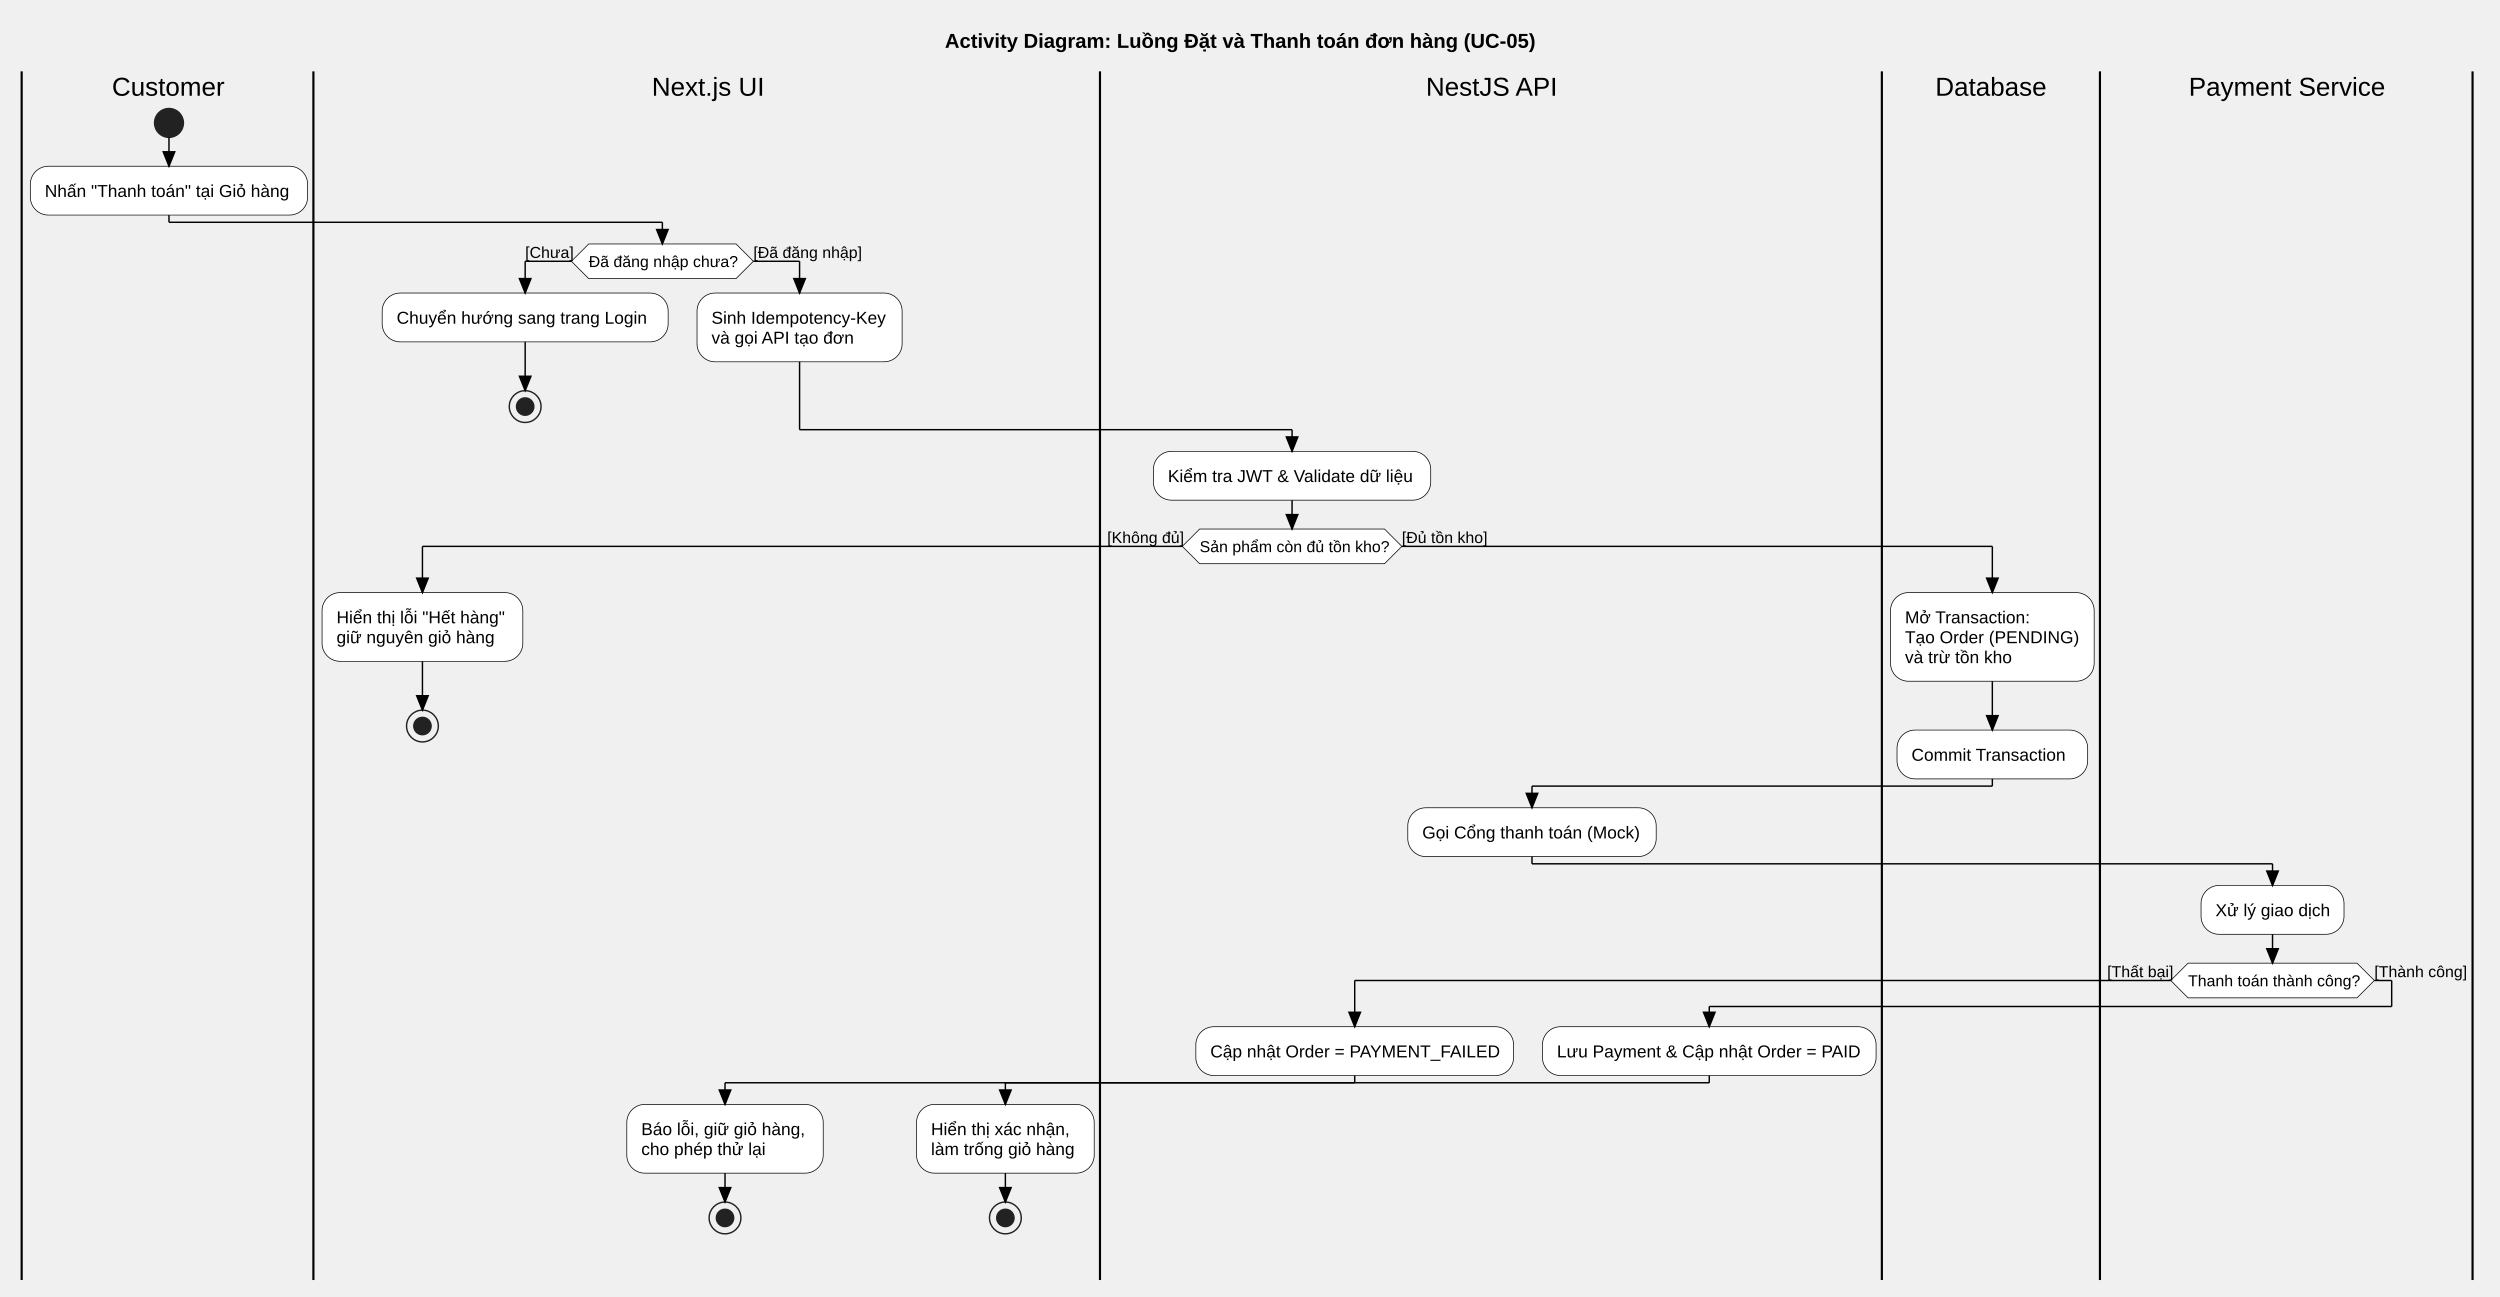
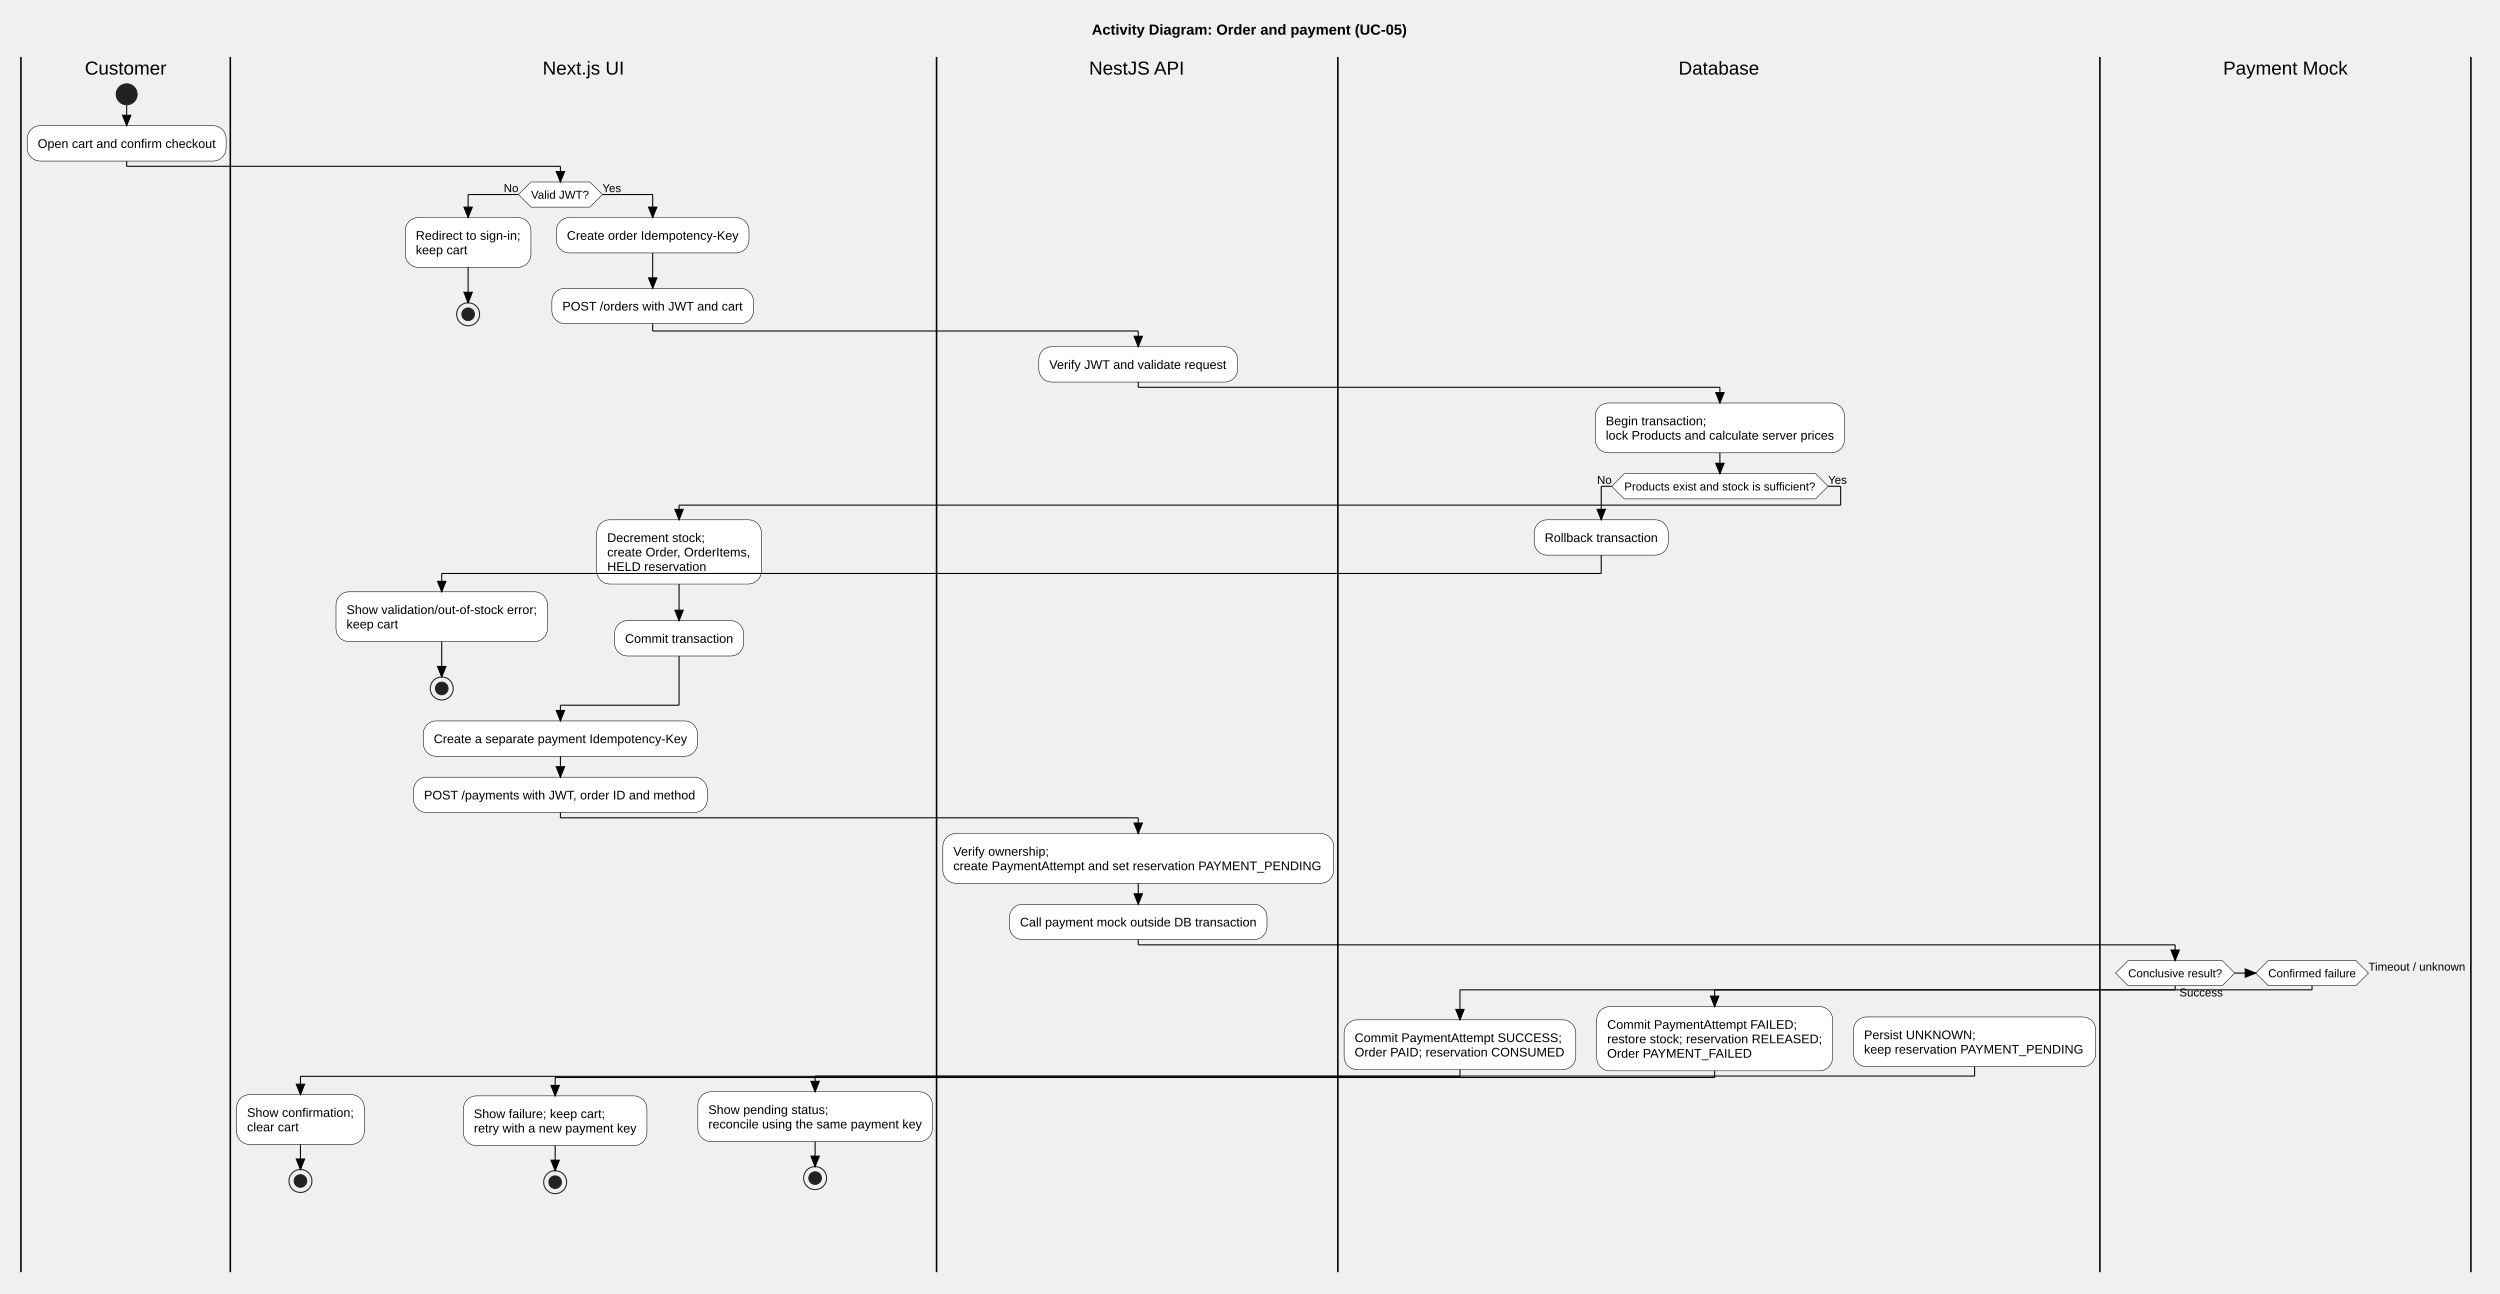
- <svg xmlns="http://www.w3.org/2000/svg" contentStyleType="text/css" height="898px" preserveAspectRatio="none" style="width:1731px;height:898px;background:#FFFFFF;" version="1.1" viewBox="0 0 1731 898" width="1731px" zoomAndPan="magnify">
+ <svg xmlns="http://www.w3.org/2000/svg" version="1.1" data-diagram-type="ACTIVITY" style="width:2389px;height:1236px;background:#FFFFFF;" width="2389px" height="1236px" viewBox="0 0 2389 1236" zoomAndPan="magnify" preserveAspectRatio="none" contentStyleType="text/css">
  <defs />
-   <g>
-     <text fill="#000000" font-family="Arial" font-size="14" font-weight="bold" lengthAdjust="spacing" textLength="420" x="654.25" y="33.132">Activity Diagram: Luồng Đặt và Thanh toán đơn hàng (UC-05)</text>
-     <rect fill="none" height="20.698" style="stroke:none;stroke-width:1.0;" width="1698.5" x="15" y="49.413" />
-     <ellipse cx="117" cy="85.111" fill="#222222" rx="10" ry="10" style="stroke:#222222;stroke-width:1.0;" />
-     <rect fill="#FFFFFF" height="33.799" rx="12.5" ry="12.5" style="stroke:#000000;stroke-width:0.5;" width="192" x="21" y="115.111" />
-     <text fill="#000000" font-family="Arial" font-size="12" lengthAdjust="spacing" textLength="172" x="31" y="136.367">Nhấn "Thanh toán" tại Giỏ hàng</text>
-     <line style="stroke:#000000;stroke-width:1.5;" x1="15" x2="15" y1="49.413" y2="886.295" />
-     <polygon fill="#FFFFFF" points="407.625,168.91,509.625,168.91,521.625,180.91,509.625,192.91,407.625,192.91,395.625,180.91,407.625,168.91" style="stroke:#000000;stroke-width:0.5;" />
-     <text fill="#000000" font-family="Arial" font-size="11" lengthAdjust="spacing" textLength="102" x="407.625" y="184.904">Đã đăng nhập chưa?</text>
-     <text fill="#000000" font-family="Arial" font-size="11" lengthAdjust="spacing" textLength="32" x="363.625" y="178.579">[Chưa]</text>
-     <text fill="#000000" font-family="Arial" font-size="11" lengthAdjust="spacing" textLength="74" x="521.625" y="178.579">[Đã đăng nhập]</text>
-     <rect fill="#FFFFFF" height="33.799" rx="12.5" ry="12.5" style="stroke:#000000;stroke-width:0.5;" width="198" x="264.625" y="202.91" />
-     <text fill="#000000" font-family="Arial" font-size="12" lengthAdjust="spacing" textLength="178" x="274.625" y="224.166">Chuyển hướng sang trang Login</text>
-     <ellipse cx="363.625" cy="281.508" fill="none" rx="11" ry="11" style="stroke:#222222;stroke-width:1.0;" />
-     <ellipse cx="363.625" cy="281.508" fill="#222222" rx="6" ry="6" style="stroke:#222222;stroke-width:1.0;" />
-     <rect fill="#FFFFFF" height="47.598" rx="12.5" ry="12.5" style="stroke:#000000;stroke-width:0.5;" width="142" x="482.625" y="202.91" />
-     <text fill="#000000" font-family="Arial" font-size="12" lengthAdjust="spacing" textLength="122" x="492.625" y="224.166">Sinh Idempotency-Key</text>
-     <text fill="#000000" font-family="Arial" font-size="12" lengthAdjust="spacing" textLength="98" x="492.625" y="237.965">và gọi API tạo đơn</text>
-     <rect fill="#FFFFFF" height="47.598" rx="12.5" ry="12.5" style="stroke:#000000;stroke-width:0.5;" width="139" x="223" y="410.307" />
-     <text fill="#000000" font-family="Arial" font-size="12" lengthAdjust="spacing" textLength="119" x="233" y="431.562">Hiển thị lỗi "Hết hàng"</text>
-     <text fill="#000000" font-family="Arial" font-size="12" lengthAdjust="spacing" textLength="112" x="233" y="445.361">giữ nguyên giỏ hàng</text>
-     <ellipse cx="292.5" cy="502.703" fill="none" rx="11" ry="11" style="stroke:#222222;stroke-width:1.0;" />
-     <ellipse cx="292.5" cy="502.703" fill="#222222" rx="6" ry="6" style="stroke:#222222;stroke-width:1.0;" />
-     <rect fill="#FFFFFF" height="47.598" rx="12.5" ry="12.5" style="stroke:#000000;stroke-width:0.5;" width="136" x="434" y="764.697" />
-     <text fill="#000000" font-family="Arial" font-size="12" lengthAdjust="spacing" textLength="116" x="444" y="785.953">Báo lỗi, giữ giỏ hàng,</text>
-     <text fill="#000000" font-family="Arial" font-size="12" lengthAdjust="spacing" textLength="88" x="444" y="799.752">cho phép thử lại</text>
-     <ellipse cx="502" cy="843.295" fill="none" rx="11" ry="11" style="stroke:#222222;stroke-width:1.0;" />
-     <ellipse cx="502" cy="843.295" fill="#222222" rx="6" ry="6" style="stroke:#222222;stroke-width:1.0;" />
-     <rect fill="#FFFFFF" height="47.598" rx="12.5" ry="12.5" style="stroke:#000000;stroke-width:0.5;" width="123" x="634.625" y="764.697" />
-     <text fill="#000000" font-family="Arial" font-size="12" lengthAdjust="spacing" textLength="97" x="644.625" y="785.953">Hiển thị xác nhận,</text>
-     <text fill="#000000" font-family="Arial" font-size="12" lengthAdjust="spacing" textLength="103" x="644.625" y="799.752">làm trống giỏ hàng</text>
-     <ellipse cx="696.125" cy="843.295" fill="none" rx="11" ry="11" style="stroke:#222222;stroke-width:1.0;" />
-     <ellipse cx="696.125" cy="843.295" fill="#222222" rx="6" ry="6" style="stroke:#222222;stroke-width:1.0;" />
-     <line style="stroke:#000000;stroke-width:1.5;" x1="217" x2="217" y1="49.413" y2="886.295" />
-     <rect fill="#FFFFFF" height="33.799" rx="12.5" ry="12.5" style="stroke:#000000;stroke-width:0.5;" width="192" x="798.625" y="312.508" />
-     <text fill="#000000" font-family="Arial" font-size="12" lengthAdjust="spacing" textLength="172" x="808.625" y="333.764">Kiểm tra JWT &amp; Validate dữ liệu</text>
-     <polygon fill="#FFFFFF" points="830.625,366.307,958.625,366.307,970.625,378.307,958.625,390.307,830.625,390.307,818.625,378.307,830.625,366.307" style="stroke:#000000;stroke-width:0.5;" />
-     <text fill="#000000" font-family="Arial" font-size="11" lengthAdjust="spacing" textLength="128" x="830.625" y="382.3">Sản phẩm còn đủ tồn kho?</text>
-     <text fill="#000000" font-family="Arial" font-size="11" lengthAdjust="spacing" textLength="52" x="766.625" y="375.976">[Không đủ]</text>
-     <text fill="#000000" font-family="Arial" font-size="11" lengthAdjust="spacing" textLength="58" x="970.625" y="375.976">[Đủ tồn kho]</text>
-     <rect fill="#FFFFFF" height="33.799" rx="12.5" ry="12.5" style="stroke:#000000;stroke-width:0.5;" width="172" x="974.75" y="559.301" />
-     <text fill="#000000" font-family="Arial" font-size="12" lengthAdjust="spacing" textLength="152" x="984.75" y="580.557">Gọi Cổng thanh toán (Mock)</text>
-     <rect fill="#FFFFFF" height="33.799" rx="12.5" ry="12.5" style="stroke:#000000;stroke-width:0.5;" width="220" x="828" y="710.898" />
-     <text fill="#000000" font-family="Arial" font-size="12" lengthAdjust="spacing" textLength="200" x="838" y="732.154">Cập nhật Order = PAYMENT_FAILED</text>
-     <rect fill="#FFFFFF" height="33.799" rx="12.5" ry="12.5" style="stroke:#000000;stroke-width:0.5;" width="231" x="1068" y="710.898" />
-     <text fill="#000000" font-family="Arial" font-size="12" lengthAdjust="spacing" textLength="211" x="1078" y="732.154">Lưu Payment &amp; Cập nhật Order = PAID</text>
-     <line style="stroke:#000000;stroke-width:1.5;" x1="761.625" x2="761.625" y1="49.413" y2="886.295" />
-     <rect fill="#FFFFFF" height="61.397" rx="12.5" ry="12.5" style="stroke:#000000;stroke-width:0.5;" width="141" x="1309" y="410.307" />
-     <text fill="#000000" font-family="Arial" font-size="12" lengthAdjust="spacing" textLength="88" x="1319" y="431.562">Mở Transaction:</text>
-     <text fill="#000000" font-family="Arial" font-size="12" lengthAdjust="spacing" textLength="121" x="1319" y="445.361">Tạo Order (PENDING)</text>
-     <text fill="#000000" font-family="Arial" font-size="12" lengthAdjust="spacing" textLength="73" x="1319" y="459.16">và trừ tồn kho</text>
-     <rect fill="#FFFFFF" height="33.799" rx="12.5" ry="12.5" style="stroke:#000000;stroke-width:0.5;" width="132" x="1313.5" y="505.502" />
-     <text fill="#000000" font-family="Arial" font-size="12" lengthAdjust="spacing" textLength="112" x="1323.5" y="526.758">Commit Transaction</text>
-     <line style="stroke:#000000;stroke-width:1.5;" x1="1303" x2="1303" y1="49.413" y2="886.295" />
-     <rect fill="#FFFFFF" height="33.799" rx="12.5" ry="12.5" style="stroke:#000000;stroke-width:0.5;" width="99" x="1524" y="613.1" />
-     <text fill="#000000" font-family="Arial" font-size="12" lengthAdjust="spacing" textLength="79" x="1534" y="634.356">Xử lý giao dịch</text>
-     <polygon fill="#FFFFFF" points="1515,666.898,1632,666.898,1644,678.898,1632,690.898,1515,690.898,1503,678.898,1515,666.898" style="stroke:#000000;stroke-width:0.5;" />
-     <text fill="#000000" font-family="Arial" font-size="11" lengthAdjust="spacing" textLength="117" x="1515" y="682.892">Thanh toán thành công?</text>
-     <text fill="#000000" font-family="Arial" font-size="11" lengthAdjust="spacing" textLength="44" x="1459" y="676.567">[Thất bại]</text>
-     <text fill="#000000" font-family="Arial" font-size="11" lengthAdjust="spacing" textLength="63" x="1644" y="676.567">[Thành công]</text>
-     <line style="stroke:#000000;stroke-width:1.5;" x1="1454" x2="1454" y1="49.413" y2="886.295" />
-     <line style="stroke:#000000;stroke-width:1.5;" x1="1712" x2="1712" y1="49.413" y2="886.295" />
-     <line style="stroke:#000000;stroke-width:1.0;" x1="117" x2="117" y1="95.111" y2="115.111" />
-     <polygon fill="#000000" points="113,105.111,121,105.111,117,115.111" style="stroke:#000000;stroke-width:1.0;" />
-     <line style="stroke:#000000;stroke-width:1.0;" x1="363.625" x2="363.625" y1="236.709" y2="270.508" />
-     <polygon fill="#000000" points="359.625,260.508,367.625,260.508,363.625,270.508" style="stroke:#000000;stroke-width:1.0;" />
-     <line style="stroke:#000000;stroke-width:1.0;" x1="395.625" x2="363.625" y1="180.91" y2="180.91" />
-     <line style="stroke:#000000;stroke-width:1.0;" x1="363.625" x2="363.625" y1="180.91" y2="202.91" />
-     <polygon fill="#000000" points="359.625,192.91,367.625,192.91,363.625,202.91" style="stroke:#000000;stroke-width:1.0;" />
-     <line style="stroke:#000000;stroke-width:1.0;" x1="521.625" x2="553.625" y1="180.91" y2="180.91" />
-     <line style="stroke:#000000;stroke-width:1.0;" x1="553.625" x2="553.625" y1="180.91" y2="202.91" />
-     <polygon fill="#000000" points="549.625,192.91,557.625,192.91,553.625,202.91" style="stroke:#000000;stroke-width:1.0;" />
-     <line style="stroke:#000000;stroke-width:1.0;" x1="553.625" x2="553.625" y1="250.508" y2="297.508" />
-     <line style="stroke:#000000;stroke-width:1.0;" x1="553.625" x2="894.625" y1="297.508" y2="297.508" />
-     <line style="stroke:#000000;stroke-width:1.0;" x1="894.625" x2="894.625" y1="297.508" y2="312.508" />
-     <polygon fill="#000000" points="890.625,302.508,898.625,302.508,894.625,312.508" style="stroke:#000000;stroke-width:1.0;" />
-     <line style="stroke:#000000;stroke-width:1.0;" x1="292.5" x2="292.5" y1="457.904" y2="491.703" />
-     <polygon fill="#000000" points="288.5,481.703,296.5,481.703,292.5,491.703" style="stroke:#000000;stroke-width:1.0;" />
-     <line style="stroke:#000000;stroke-width:1.0;" x1="502" x2="502" y1="812.295" y2="832.295" />
-     <polygon fill="#000000" points="498,822.295,506,822.295,502,832.295" style="stroke:#000000;stroke-width:1.0;" />
-     <line style="stroke:#000000;stroke-width:1.0;" x1="696.125" x2="696.125" y1="812.295" y2="832.295" />
-     <polygon fill="#000000" points="692.125,822.295,700.125,822.295,696.125,832.295" style="stroke:#000000;stroke-width:1.0;" />
-     <line style="stroke:#000000;stroke-width:1.0;" x1="894.625" x2="894.625" y1="346.307" y2="366.307" />
-     <polygon fill="#000000" points="890.625,356.307,898.625,356.307,894.625,366.307" style="stroke:#000000;stroke-width:1.0;" />
-     <line style="stroke:#000000;stroke-width:1.0;" x1="1379.5" x2="1379.5" y1="471.703" y2="505.502" />
-     <polygon fill="#000000" points="1375.5,495.502,1383.5,495.502,1379.5,505.502" style="stroke:#000000;stroke-width:1.0;" />
-     <line style="stroke:#000000;stroke-width:1.0;" x1="1573.5" x2="1573.5" y1="646.898" y2="666.898" />
-     <polygon fill="#000000" points="1569.5,656.898,1577.5,656.898,1573.5,666.898" style="stroke:#000000;stroke-width:1.0;" />
-     <line style="stroke:#000000;stroke-width:1.0;" x1="117" x2="117" y1="148.91" y2="153.91" />
-     <line style="stroke:#000000;stroke-width:1.0;" x1="117" x2="458.625" y1="153.91" y2="153.91" />
-     <line style="stroke:#000000;stroke-width:1.0;" x1="458.625" x2="458.625" y1="153.91" y2="168.91" />
-     <polygon fill="#000000" points="454.625,158.91,462.625,158.91,458.625,168.91" style="stroke:#000000;stroke-width:1.0;" />
-     <line style="stroke:#000000;stroke-width:1.0;" x1="1379.5" x2="1379.5" y1="539.301" y2="544.301" />
-     <line style="stroke:#000000;stroke-width:1.0;" x1="1379.5" x2="1060.75" y1="544.301" y2="544.301" />
-     <line style="stroke:#000000;stroke-width:1.0;" x1="1060.75" x2="1060.75" y1="544.301" y2="559.301" />
-     <polygon fill="#000000" points="1056.75,549.301,1064.75,549.301,1060.75,559.301" style="stroke:#000000;stroke-width:1.0;" />
-     <line style="stroke:#000000;stroke-width:1.0;" x1="1060.75" x2="1060.75" y1="593.1" y2="598.1" />
-     <line style="stroke:#000000;stroke-width:1.0;" x1="1060.75" x2="1573.5" y1="598.1" y2="598.1" />
-     <line style="stroke:#000000;stroke-width:1.0;" x1="1573.5" x2="1573.5" y1="598.1" y2="613.1" />
-     <polygon fill="#000000" points="1569.5,603.1,1577.5,603.1,1573.5,613.1" style="stroke:#000000;stroke-width:1.0;" />
-     <line style="stroke:#000000;stroke-width:1.0;" x1="938" x2="938" y1="744.697" y2="749.697" />
-     <line style="stroke:#000000;stroke-width:1.0;" x1="938" x2="502" y1="749.697" y2="749.697" />
-     <line style="stroke:#000000;stroke-width:1.0;" x1="502" x2="502" y1="749.697" y2="764.697" />
-     <polygon fill="#000000" points="498,754.697,506,754.697,502,764.697" style="stroke:#000000;stroke-width:1.0;" />
-     <line style="stroke:#000000;stroke-width:1.0;" x1="1183.5" x2="1183.5" y1="744.697" y2="749.697" />
-     <line style="stroke:#000000;stroke-width:1.0;" x1="1183.5" x2="696.125" y1="749.697" y2="749.697" />
-     <line style="stroke:#000000;stroke-width:1.0;" x1="696.125" x2="696.125" y1="749.697" y2="764.697" />
-     <polygon fill="#000000" points="692.125,754.697,700.125,754.697,696.125,764.697" style="stroke:#000000;stroke-width:1.0;" />
-     <line style="stroke:#000000;stroke-width:1.0;" x1="1503" x2="938" y1="678.898" y2="678.898" />
-     <line style="stroke:#000000;stroke-width:1.0;" x1="938" x2="938" y1="678.898" y2="710.898" />
-     <polygon fill="#000000" points="934,700.898,942,700.898,938,710.898" style="stroke:#000000;stroke-width:1.0;" />
-     <line style="stroke:#000000;stroke-width:1.0;" x1="1644" x2="1656" y1="678.898" y2="678.898" />
-     <line style="stroke:#000000;stroke-width:1.0;" x1="1656" x2="1656" y1="678.898" y2="696.898" />
-     <line style="stroke:#000000;stroke-width:1.0;" x1="1656" x2="1183.5" y1="696.898" y2="696.898" />
-     <line style="stroke:#000000;stroke-width:1.0;" x1="1183.5" x2="1183.5" y1="696.898" y2="710.898" />
-     <polygon fill="#000000" points="1179.5,700.898,1187.5,700.898,1183.5,710.898" style="stroke:#000000;stroke-width:1.0;" />
-     <line style="stroke:#000000;stroke-width:1.0;" x1="818.625" x2="292.5" y1="378.307" y2="378.307" />
-     <line style="stroke:#000000;stroke-width:1.0;" x1="292.5" x2="292.5" y1="378.307" y2="410.307" />
-     <polygon fill="#000000" points="288.5,400.307,296.5,400.307,292.5,410.307" style="stroke:#000000;stroke-width:1.0;" />
-     <line style="stroke:#000000;stroke-width:1.0;" x1="970.625" x2="1379.5" y1="378.307" y2="378.307" />
-     <line style="stroke:#000000;stroke-width:1.0;" x1="1379.5" x2="1379.5" y1="378.307" y2="410.307" />
-     <polygon fill="#000000" points="1375.5,400.307,1383.5,400.307,1379.5,410.307" style="stroke:#000000;stroke-width:1.0;" />
-     <text fill="#000000" font-family="Arial" font-size="18" lengthAdjust="spacing" textLength="77" x="77.5" y="66.297">Customer</text>
-     <text fill="#000000" font-family="Arial" font-size="18" lengthAdjust="spacing" textLength="76" x="451.312" y="66.297">Next.js UI</text>
-     <text fill="#000000" font-family="Arial" font-size="18" lengthAdjust="spacing" textLength="90" x="987.312" y="66.297">NestJS API</text>
-     <text fill="#000000" font-family="Arial" font-size="18" lengthAdjust="spacing" textLength="77" x="1340" y="66.297">Database</text>
-     <text fill="#000000" font-family="Arial" font-size="18" lengthAdjust="spacing" textLength="135" x="1515.5" y="66.297">Payment Service</text>
+   <g font-family="sans-serif" lengthAdjust="spacing">
+     <g class="title" data-source-line="7">
+       <text x="1043.32" y="33.132" fill="#000" font-size="14" textLength="301.068" font-weight="700" font-family="Arial">Activity Diagram: Order and payment (UC-05)</text>
+     </g>
+     <rect x="20" y="54.413" width="2342.708" height="20.698" fill="none" style="stroke:none;" />
+     <ellipse cx="121.043" cy="90.111" rx="10" ry="10" fill="#222" style="stroke:#222;stroke-width:1;" />
+     <rect x="26" y="120.111" width="190.086" height="33.799" fill="#FFF" style="stroke:#000;stroke-width:0.5;" rx="12.5" ry="12.5" />
+     <text x="36" y="141.367" fill="#000" font-size="12" textLength="170.086" font-family="Arial">Open cart and confirm checkout</text>
+     <line x1="20" y1="54.413" x2="20" y2="1215.686" style="stroke:#000;stroke-width:1.5;" />
+     <polygon points="507.401,173.91,563.636,173.91,575.636,185.91,563.636,197.91,507.401,197.91,495.401,185.91,507.401,173.91" fill="#FFF" style="stroke:#000;stroke-width:0.5;stroke-linejoin:miter;stroke-miterlimit:10;" />
+     <text x="507.401" y="189.904" fill="#000" font-size="11" textLength="56.235" font-family="Arial">Valid JWT?</text>
+     <text x="481.339" y="183.579" fill="#000" font-size="11" textLength="14.062" font-family="Arial">No</text>
+     <text x="575.636" y="183.579" fill="#000" font-size="11" textLength="18.955" font-family="Arial">Yes</text>
+     <rect x="387.309" y="207.91" width="120.043" height="47.598" fill="#FFF" style="stroke:#000;stroke-width:0.5;" rx="12.5" ry="12.5" />
+     <text x="397.309" y="229.166" fill="#000" font-size="12" textLength="100.043" font-family="Arial">Redirect to sign-in;</text>
+     <text x="397.309" y="242.965" fill="#000" font-size="12" textLength="49.359" font-family="Arial">keep cart</text>
+     <ellipse cx="447.33" cy="300.307" rx="11" ry="11" fill="none" style="stroke:#222;stroke-width:1;" />
+     <ellipse cx="447.33" cy="300.307" rx="6" ry="6" fill="#222" style="stroke:#222;stroke-width:1;" />
+     <rect x="531.667" y="207.91" width="184.08" height="33.799" fill="#FFF" style="stroke:#000;stroke-width:0.5;" rx="12.5" ry="12.5" />
+     <text x="541.667" y="229.166" fill="#000" font-size="12" textLength="164.08" font-family="Arial">Create order Idempotency-Key</text>
+     <rect x="527.352" y="275.508" width="192.711" height="33.799" fill="#FFF" style="stroke:#000;stroke-width:0.5;" rx="12.5" ry="12.5" />
+     <text x="537.352" y="296.764" fill="#000" font-size="12" textLength="172.711" font-family="Arial">POST /orders with JWT and cart</text>
+     <rect x="321.076" y="565.502" width="202.08" height="47.598" fill="#FFF" style="stroke:#000;stroke-width:0.5;" rx="12.5" ry="12.5" />
+     <text x="331.076" y="586.758" fill="#000" font-size="12" textLength="182.08" font-family="Arial">Show validation/out-of-stock error;</text>
+     <text x="331.076" y="600.557" fill="#000" font-size="12" textLength="49.359" font-family="Arial">keep cart</text>
+     <ellipse cx="422.116" cy="657.898" rx="11" ry="11" fill="none" style="stroke:#222;stroke-width:1;" />
+     <ellipse cx="422.116" cy="657.898" rx="6" ry="6" fill="#222" style="stroke:#222;stroke-width:1;" />
+     <rect x="570.235" y="496.703" width="157.373" height="61.396" fill="#FFF" style="stroke:#000;stroke-width:0.5;" rx="12.5" ry="12.5" />
+     <text x="580.235" y="517.959" fill="#000" font-size="12" textLength="93.363" font-family="Arial">Decrement stock;</text>
+     <text x="580.235" y="531.758" fill="#000" font-size="12" textLength="137.373" font-family="Arial">create Order, OrderItems,</text>
+     <text x="580.235" y="545.557" fill="#000" font-size="12" textLength="94.705" font-family="Arial">HELD reservation</text>
+     <rect x="587.239" y="593.1" width="123.365" height="33.799" fill="#FFF" style="stroke:#000;stroke-width:0.5;" rx="12.5" ry="12.5" />
+     <text x="597.239" y="614.355" fill="#000" font-size="12" textLength="103.365" font-family="Arial">Commit transaction</text>
+     <rect x="404.452" y="688.898" width="262.133" height="33.799" fill="#FFF" style="stroke:#000;stroke-width:0.5;" rx="12.5" ry="12.5" />
+     <text x="414.452" y="710.154" fill="#000" font-size="12" textLength="242.133" font-family="Arial">Create a separate payment Idempotency-Key</text>
+     <rect x="395.139" y="742.697" width="280.76" height="33.799" fill="#FFF" style="stroke:#000;stroke-width:0.5;" rx="12.5" ry="12.5" />
+     <text x="405.139" y="763.953" fill="#000" font-size="12" textLength="260.76" font-family="Arial">POST /payments with JWT, order ID and method</text>
+     <rect x="226.086" y="1046.039" width="122.047" height="47.598" fill="#FFF" style="stroke:#000;stroke-width:0.5;" rx="12.5" ry="12.5" />
+     <text x="236.086" y="1067.294" fill="#000" font-size="12" textLength="102.047" font-family="Arial">Show confirmation;</text>
+     <text x="236.086" y="1081.093" fill="#000" font-size="12" textLength="49.348" font-family="Arial">clear cart</text>
+     <ellipse cx="287.109" cy="1128.536" rx="11" ry="11" fill="none" style="stroke:#222;stroke-width:1;" />
+     <ellipse cx="287.109" cy="1128.536" rx="6" ry="6" fill="#222" style="stroke:#222;stroke-width:1;" />
+     <rect x="442.808" y="1047.188" width="175.396" height="47.598" fill="#FFF" style="stroke:#000;stroke-width:0.5;" rx="12.5" ry="12.5" />
+     <text x="452.808" y="1068.444" fill="#000" font-size="12" textLength="125.396" font-family="Arial">Show failure; keep cart;</text>
+     <text x="452.808" y="1082.243" fill="#000" font-size="12" textLength="155.396" font-family="Arial">retry with a new payment key</text>
+     <ellipse cx="530.506" cy="1129.686" rx="11" ry="11" fill="none" style="stroke:#222;stroke-width:1;" />
+     <ellipse cx="530.506" cy="1129.686" rx="6" ry="6" fill="#222" style="stroke:#222;stroke-width:1;" />
+     <rect x="666.862" y="1043.289" width="224.105" height="47.598" fill="#FFF" style="stroke:#000;stroke-width:0.5;" rx="12.5" ry="12.5" />
+     <text x="676.862" y="1064.545" fill="#000" font-size="12" textLength="114.744" font-family="Arial">Show pending status;</text>
+     <text x="676.862" y="1078.344" fill="#000" font-size="12" textLength="204.105" font-family="Arial">reconcile using the same payment key</text>
+     <ellipse cx="778.915" cy="1125.786" rx="11" ry="11" fill="none" style="stroke:#222;stroke-width:1;" />
+     <ellipse cx="778.915" cy="1125.786" rx="6" ry="6" fill="#222" style="stroke:#222;stroke-width:1;" />
+     <line x1="220.086" y1="54.413" x2="220.086" y2="1215.686" style="stroke:#000;stroke-width:1.5;" />
+     <rect x="992.667" y="331.307" width="190.074" height="33.799" fill="#FFF" style="stroke:#000;stroke-width:0.5;" rx="12.5" ry="12.5" />
+     <text x="1002.667" y="352.563" fill="#000" font-size="12" textLength="170.074" font-family="Arial">Verify JWT and validate request</text>
+     <rect x="900.968" y="796.496" width="373.473" height="47.598" fill="#FFF" style="stroke:#000;stroke-width:0.5;" rx="12.5" ry="12.5" />
+     <text x="910.968" y="817.752" fill="#000" font-size="12" textLength="92.039" font-family="Arial">Verify ownership;</text>
+     <text x="910.968" y="831.551" fill="#000" font-size="12" textLength="353.473" font-family="Arial">create PaymentAttempt and set reservation PAYMENT_PENDING</text>
+     <rect x="964.653" y="864.094" width="246.102" height="33.799" fill="#FFF" style="stroke:#000;stroke-width:0.5;" rx="12.5" ry="12.5" />
+     <text x="974.653" y="885.35" fill="#000" font-size="12" textLength="226.102" font-family="Arial">Call payment mock outside DB transaction</text>
+     <line x1="894.968" y1="54.413" x2="894.968" y2="1215.686" style="stroke:#000;stroke-width:1.5;" />
+     <rect x="1524.491" y="385.105" width="238.098" height="47.598" fill="#FFF" style="stroke:#000;stroke-width:0.5;" rx="12.5" ry="12.5" />
+     <text x="1534.491" y="406.361" fill="#000" font-size="12" textLength="96.059" font-family="Arial">Begin transaction;</text>
+     <text x="1534.491" y="420.16" fill="#000" font-size="12" textLength="218.098" font-family="Arial">lock Products and calculate server prices</text>
+     <polygon points="1552.137,452.703,1734.943,452.703,1746.943,464.703,1734.943,476.703,1552.137,476.703,1540.137,464.703,1552.137,452.703" fill="#FFF" style="stroke:#000;stroke-width:0.5;stroke-linejoin:miter;stroke-miterlimit:10;" />
+     <text x="1552.137" y="468.697" fill="#000" font-size="11" textLength="182.805" font-family="Arial">Products exist and stock is sufficient?</text>
+     <text x="1526.076" y="462.372" fill="#000" font-size="11" textLength="14.062" font-family="Arial">No</text>
+     <text x="1746.943" y="462.372" fill="#000" font-size="11" textLength="18.955" font-family="Arial">Yes</text>
+     <rect x="1466.111" y="496.703" width="128.053" height="33.799" fill="#FFF" style="stroke:#000;stroke-width:0.5;" rx="12.5" ry="12.5" />
+     <text x="1476.111" y="517.959" fill="#000" font-size="12" textLength="108.053" font-family="Arial">Rollback transaction</text>
+     <rect x="1284.44" y="974.542" width="221.381" height="47.598" fill="#FFF" style="stroke:#000;stroke-width:0.5;" rx="12.5" ry="12.5" />
+     <text x="1294.44" y="995.797" fill="#000" font-size="12" textLength="198.053" font-family="Arial">Commit PaymentAttempt SUCCESS;</text>
+     <text x="1294.44" y="1009.596" fill="#000" font-size="12" textLength="201.381" font-family="Arial">Order PAID; reservation CONSUMED</text>
+     <rect x="1525.821" y="961.893" width="225.412" height="61.396" fill="#FFF" style="stroke:#000;stroke-width:0.5;" rx="12.5" ry="12.5" />
+     <text x="1535.821" y="983.148" fill="#000" font-size="12" textLength="182.051" font-family="Arial">Commit PaymentAttempt FAILED;</text>
+     <text x="1535.821" y="996.947" fill="#000" font-size="12" textLength="205.412" font-family="Arial">restore stock; reservation RELEASED;</text>
+     <text x="1535.821" y="1010.746" fill="#000" font-size="12" textLength="140.701" font-family="Arial">Order PAYMENT_FAILED</text>
+     <rect x="1771.233" y="971.792" width="231.406" height="47.598" fill="#FFF" style="stroke:#000;stroke-width:0.5;" rx="12.5" ry="12.5" />
+     <text x="1781.233" y="993.048" fill="#000" font-size="12" textLength="106.67" font-family="Arial">Persist UNKNOWN;</text>
+     <text x="1781.233" y="1006.847" fill="#000" font-size="12" textLength="211.406" font-family="Arial">keep reservation PAYMENT_PENDING</text>
+     <line x1="1278.44" y1="54.413" x2="1278.44" y2="1215.686" style="stroke:#000;stroke-width:1.5;" />
+     <polygon points="2033.64,917.893,2123.514,917.893,2135.514,929.893,2123.514,941.893,2033.64,941.893,2021.64,929.893,2033.64,917.893" fill="#FFF" style="stroke:#000;stroke-width:0.5;stroke-linejoin:miter;stroke-miterlimit:10;" />
+     <text x="2082.577" y="952.21" fill="#000" font-size="11" textLength="41.572" font-family="Arial">Success</text>
+     <text x="2033.64" y="933.886" fill="#000" font-size="11" textLength="89.875" font-family="Arial">Conclusive result?</text>
+     <polygon points="2167.514,917.893,2251.271,917.893,2263.271,929.893,2251.271,941.893,2167.514,941.893,2155.514,929.893,2167.514,917.893" fill="#FFF" style="stroke:#000;stroke-width:0.5;stroke-linejoin:miter;stroke-miterlimit:10;" />
+     <text x="2167.514" y="933.886" fill="#000" font-size="11" textLength="83.757" font-family="Arial">Confirmed failure</text>
+     <text x="2263.271" y="927.562" fill="#000" font-size="11" textLength="92.936" font-family="Arial">Timeout / unknown</text>
+     <line x1="2006.64" y1="54.413" x2="2006.64" y2="1215.686" style="stroke:#000;stroke-width:1.5;" />
+     <line x1="2361.207" y1="54.413" x2="2361.207" y2="1215.686" style="stroke:#000;stroke-width:1.5;" />
+     <line x1="121.043" y1="100.111" x2="121.043" y2="120.111" style="stroke:#000;stroke-width:1;" />
+     <polygon points="117.043,110.111,125.043,110.111,121.043,120.111" fill="#000" style="stroke:#000;stroke-width:1;stroke-linejoin:miter;stroke-miterlimit:10;" />
+     <line x1="447.33" y1="255.508" x2="447.33" y2="289.307" style="stroke:#000;stroke-width:1;" />
+     <polygon points="443.33,279.307,451.33,279.307,447.33,289.307" fill="#000" style="stroke:#000;stroke-width:1;stroke-linejoin:miter;stroke-miterlimit:10;" />
+     <line x1="623.707" y1="241.709" x2="623.707" y2="275.508" style="stroke:#000;stroke-width:1;" />
+     <polygon points="619.707,265.508,627.707,265.508,623.707,275.508" fill="#000" style="stroke:#000;stroke-width:1;stroke-linejoin:miter;stroke-miterlimit:10;" />
+     <line x1="495.401" y1="185.91" x2="447.33" y2="185.91" style="stroke:#000;stroke-width:1;" />
+     <line x1="447.33" y1="185.91" x2="447.33" y2="207.91" style="stroke:#000;stroke-width:1;" />
+     <polygon points="443.33,197.91,451.33,197.91,447.33,207.91" fill="#000" style="stroke:#000;stroke-width:1;stroke-linejoin:miter;stroke-miterlimit:10;" />
+     <line x1="575.636" y1="185.91" x2="623.707" y2="185.91" style="stroke:#000;stroke-width:1;" />
+     <line x1="623.707" y1="185.91" x2="623.707" y2="207.91" style="stroke:#000;stroke-width:1;" />
+     <polygon points="619.707,197.91,627.707,197.91,623.707,207.91" fill="#000" style="stroke:#000;stroke-width:1;stroke-linejoin:miter;stroke-miterlimit:10;" />
+     <line x1="623.707" y1="309.307" x2="623.707" y2="316.307" style="stroke:#000;stroke-width:1;" />
+     <line x1="623.707" y1="316.307" x2="1087.704" y2="316.307" style="stroke:#000;stroke-width:1;" />
+     <line x1="1087.704" y1="316.307" x2="1087.704" y2="331.307" style="stroke:#000;stroke-width:1;" />
+     <polygon points="1083.704,321.307,1091.704,321.307,1087.704,331.307" fill="#000" style="stroke:#000;stroke-width:1;stroke-linejoin:miter;stroke-miterlimit:10;" />
+     <line x1="422.116" y1="613.1" x2="422.116" y2="646.898" style="stroke:#000;stroke-width:1;" />
+     <polygon points="418.116,636.898,426.116,636.898,422.116,646.898" fill="#000" style="stroke:#000;stroke-width:1;stroke-linejoin:miter;stroke-miterlimit:10;" />
+     <line x1="648.921" y1="558.1" x2="648.921" y2="593.1" style="stroke:#000;stroke-width:1;" />
+     <polygon points="644.921,583.1,652.921,583.1,648.921,593.1" fill="#000" style="stroke:#000;stroke-width:1;stroke-linejoin:miter;stroke-miterlimit:10;" />
+     <line x1="535.519" y1="722.697" x2="535.519" y2="742.697" style="stroke:#000;stroke-width:1;" />
+     <polygon points="531.519,732.697,539.519,732.697,535.519,742.697" fill="#000" style="stroke:#000;stroke-width:1;stroke-linejoin:miter;stroke-miterlimit:10;" />
+     <line x1="287.109" y1="1093.636" x2="287.109" y2="1117.536" style="stroke:#000;stroke-width:1;" />
+     <polygon points="283.109,1107.536,291.109,1107.536,287.109,1117.536" fill="#000" style="stroke:#000;stroke-width:1;stroke-linejoin:miter;stroke-miterlimit:10;" />
+     <line x1="530.506" y1="1094.786" x2="530.506" y2="1118.686" style="stroke:#000;stroke-width:1;" />
+     <polygon points="526.506,1108.686,534.506,1108.686,530.506,1118.686" fill="#000" style="stroke:#000;stroke-width:1;stroke-linejoin:miter;stroke-miterlimit:10;" />
+     <line x1="778.915" y1="1090.887" x2="778.915" y2="1114.786" style="stroke:#000;stroke-width:1;" />
+     <polygon points="774.915,1104.786,782.915,1104.786,778.915,1114.786" fill="#000" style="stroke:#000;stroke-width:1;stroke-linejoin:miter;stroke-miterlimit:10;" />
+     <line x1="1087.704" y1="844.094" x2="1087.704" y2="864.094" style="stroke:#000;stroke-width:1;" />
+     <polygon points="1083.704,854.094,1091.704,854.094,1087.704,864.094" fill="#000" style="stroke:#000;stroke-width:1;stroke-linejoin:miter;stroke-miterlimit:10;" />
+     <line x1="1540.137" y1="464.703" x2="1530.137" y2="464.703" style="stroke:#000;stroke-width:1;" />
+     <line x1="1530.137" y1="464.703" x2="1530.137" y2="496.703" style="stroke:#000;stroke-width:1;" />
+     <polygon points="1526.137,486.703,1534.137,486.703,1530.137,496.703" fill="#000" style="stroke:#000;stroke-width:1;stroke-linejoin:miter;stroke-miterlimit:10;" />
+     <line x1="1643.54" y1="432.703" x2="1643.54" y2="452.703" style="stroke:#000;stroke-width:1;" />
+     <polygon points="1639.54,442.703,1647.54,442.703,1643.54,452.703" fill="#000" style="stroke:#000;stroke-width:1;stroke-linejoin:miter;stroke-miterlimit:10;" />
+     <line x1="2135.514" y1="929.893" x2="2155.514" y2="929.893" style="stroke:#000;stroke-width:1;" />
+     <polygon points="2145.514,925.893,2155.514,929.893,2145.514,933.893" fill="#000" style="stroke:#000;stroke-width:1;stroke-linejoin:miter;stroke-miterlimit:10;" />
+     <line x1="1087.704" y1="897.893" x2="1087.704" y2="902.893" style="stroke:#000;stroke-width:1;" />
+     <line x1="1087.704" y1="902.893" x2="2078.577" y2="902.893" style="stroke:#000;stroke-width:1;" />
+     <line x1="2078.577" y1="902.893" x2="2078.577" y2="917.893" style="stroke:#000;stroke-width:1;" />
+     <polygon points="2074.577,907.893,2082.577,907.893,2078.577,917.893" fill="#000" style="stroke:#000;stroke-width:1;stroke-linejoin:miter;stroke-miterlimit:10;" />
+     <line x1="121.043" y1="153.91" x2="121.043" y2="158.91" style="stroke:#000;stroke-width:1;" />
+     <line x1="121.043" y1="158.91" x2="535.519" y2="158.91" style="stroke:#000;stroke-width:1;" />
+     <line x1="535.519" y1="158.91" x2="535.519" y2="173.91" style="stroke:#000;stroke-width:1;" />
+     <polygon points="531.519,163.91,539.519,163.91,535.519,173.91" fill="#000" style="stroke:#000;stroke-width:1;stroke-linejoin:miter;stroke-miterlimit:10;" />
+     <line x1="1087.704" y1="365.105" x2="1087.704" y2="370.105" style="stroke:#000;stroke-width:1;" />
+     <line x1="1087.704" y1="370.105" x2="1643.54" y2="370.105" style="stroke:#000;stroke-width:1;" />
+     <line x1="1643.54" y1="370.105" x2="1643.54" y2="385.105" style="stroke:#000;stroke-width:1;" />
+     <polygon points="1639.54,375.105,1647.54,375.105,1643.54,385.105" fill="#000" style="stroke:#000;stroke-width:1;stroke-linejoin:miter;stroke-miterlimit:10;" />
+     <line x1="1530.137" y1="530.502" x2="1530.137" y2="548.002" style="stroke:#000;stroke-width:1;" />
+     <line x1="1530.137" y1="548.002" x2="422.116" y2="548.002" style="stroke:#000;stroke-width:1;" />
+     <line x1="422.116" y1="548.002" x2="422.116" y2="565.502" style="stroke:#000;stroke-width:1;" />
+     <polygon points="418.116,555.502,426.116,555.502,422.116,565.502" fill="#000" style="stroke:#000;stroke-width:1;stroke-linejoin:miter;stroke-miterlimit:10;" />
+     <line x1="1746.943" y1="464.703" x2="1758.943" y2="464.703" style="stroke:#000;stroke-width:1;" />
+     <line x1="1758.943" y1="464.703" x2="1758.943" y2="482.703" style="stroke:#000;stroke-width:1;" />
+     <line x1="1758.943" y1="482.703" x2="648.921" y2="482.703" style="stroke:#000;stroke-width:1;" />
+     <line x1="648.921" y1="482.703" x2="648.921" y2="496.703" style="stroke:#000;stroke-width:1;" />
+     <polygon points="644.921,486.703,652.921,486.703,648.921,496.703" fill="#000" style="stroke:#000;stroke-width:1;stroke-linejoin:miter;stroke-miterlimit:10;" />
+     <line x1="648.921" y1="626.898" x2="648.921" y2="673.898" style="stroke:#000;stroke-width:1;" />
+     <line x1="648.921" y1="673.898" x2="535.519" y2="673.898" style="stroke:#000;stroke-width:1;" />
+     <line x1="535.519" y1="673.898" x2="535.519" y2="688.898" style="stroke:#000;stroke-width:1;" />
+     <polygon points="531.519,678.898,539.519,678.898,535.519,688.898" fill="#000" style="stroke:#000;stroke-width:1;stroke-linejoin:miter;stroke-miterlimit:10;" />
+     <line x1="535.519" y1="776.496" x2="535.519" y2="781.496" style="stroke:#000;stroke-width:1;" />
+     <line x1="535.519" y1="781.496" x2="1087.704" y2="781.496" style="stroke:#000;stroke-width:1;" />
+     <line x1="1087.704" y1="781.496" x2="1087.704" y2="796.496" style="stroke:#000;stroke-width:1;" />
+     <polygon points="1083.704,786.496,1091.704,786.496,1087.704,796.496" fill="#000" style="stroke:#000;stroke-width:1;stroke-linejoin:miter;stroke-miterlimit:10;" />
+     <line x1="1395.131" y1="1022.139" x2="1395.131" y2="1028.539" style="stroke:#000;stroke-width:1;" />
+     <line x1="1395.131" y1="1028.539" x2="287.109" y2="1028.539" style="stroke:#000;stroke-width:1;" />
+     <line x1="287.109" y1="1028.539" x2="287.109" y2="1046.039" style="stroke:#000;stroke-width:1;" />
+     <polygon points="283.109,1036.039,291.109,1036.039,287.109,1046.039" fill="#000" style="stroke:#000;stroke-width:1;stroke-linejoin:miter;stroke-miterlimit:10;" />
+     <line x1="1638.527" y1="1023.289" x2="1638.527" y2="1029.688" style="stroke:#000;stroke-width:1;" />
+     <line x1="1638.527" y1="1029.688" x2="530.506" y2="1029.688" style="stroke:#000;stroke-width:1;" />
+     <line x1="530.506" y1="1029.688" x2="530.506" y2="1047.188" style="stroke:#000;stroke-width:1;" />
+     <polygon points="526.506,1037.188,534.506,1037.188,530.506,1047.188" fill="#000" style="stroke:#000;stroke-width:1;stroke-linejoin:miter;stroke-miterlimit:10;" />
+     <line x1="1886.937" y1="1019.39" x2="1886.937" y2="1028.289" style="stroke:#000;stroke-width:1;" />
+     <line x1="1886.937" y1="1028.289" x2="778.915" y2="1028.289" style="stroke:#000;stroke-width:1;" />
+     <line x1="778.915" y1="1028.289" x2="778.915" y2="1043.289" style="stroke:#000;stroke-width:1;" />
+     <polygon points="774.915,1033.289,782.915,1033.289,778.915,1043.289" fill="#000" style="stroke:#000;stroke-width:1;stroke-linejoin:miter;stroke-miterlimit:10;" />
+     <line x1="2078.577" y1="941.893" x2="2078.577" y2="945.893" style="stroke:#000;stroke-width:1;" />
+     <line x1="2078.577" y1="945.893" x2="1395.131" y2="945.893" style="stroke:#000;stroke-width:1;" />
+     <line x1="1395.131" y1="945.893" x2="1395.131" y2="974.542" style="stroke:#000;stroke-width:1;" />
+     <polygon points="1391.131,964.542,1399.131,964.542,1395.131,974.542" fill="#000" style="stroke:#000;stroke-width:1;stroke-linejoin:miter;stroke-miterlimit:10;" />
+     <line x1="2209.393" y1="941.893" x2="2209.393" y2="945.893" style="stroke:#000;stroke-width:1;" />
+     <line x1="2209.393" y1="945.893" x2="1638.527" y2="945.893" style="stroke:#000;stroke-width:1;" />
+     <line x1="1638.527" y1="945.893" x2="1638.527" y2="961.893" style="stroke:#000;stroke-width:1;" />
+     <polygon points="1634.527,951.893,1642.527,951.893,1638.527,961.893" fill="#000" style="stroke:#000;stroke-width:1;stroke-linejoin:miter;stroke-miterlimit:10;" />
+     <text x="81.033" y="71.297" fill="#000" font-size="18" textLength="78.021" font-family="Arial">Customer</text>
+     <text x="518.521" y="71.297" fill="#000" font-size="18" textLength="78.012" font-family="Arial">Next.js UI</text>
+     <text x="1040.689" y="71.297" fill="#000" font-size="18" textLength="92.03" font-family="Arial">NestJS API</text>
+     <text x="1604.013" y="71.297" fill="#000" font-size="18" textLength="77.054" font-family="Arial">Database</text>
+     <text x="2124.404" y="71.297" fill="#000" font-size="18" textLength="119.039" font-family="Arial">Payment Mock</text>
  </g>
</svg>
